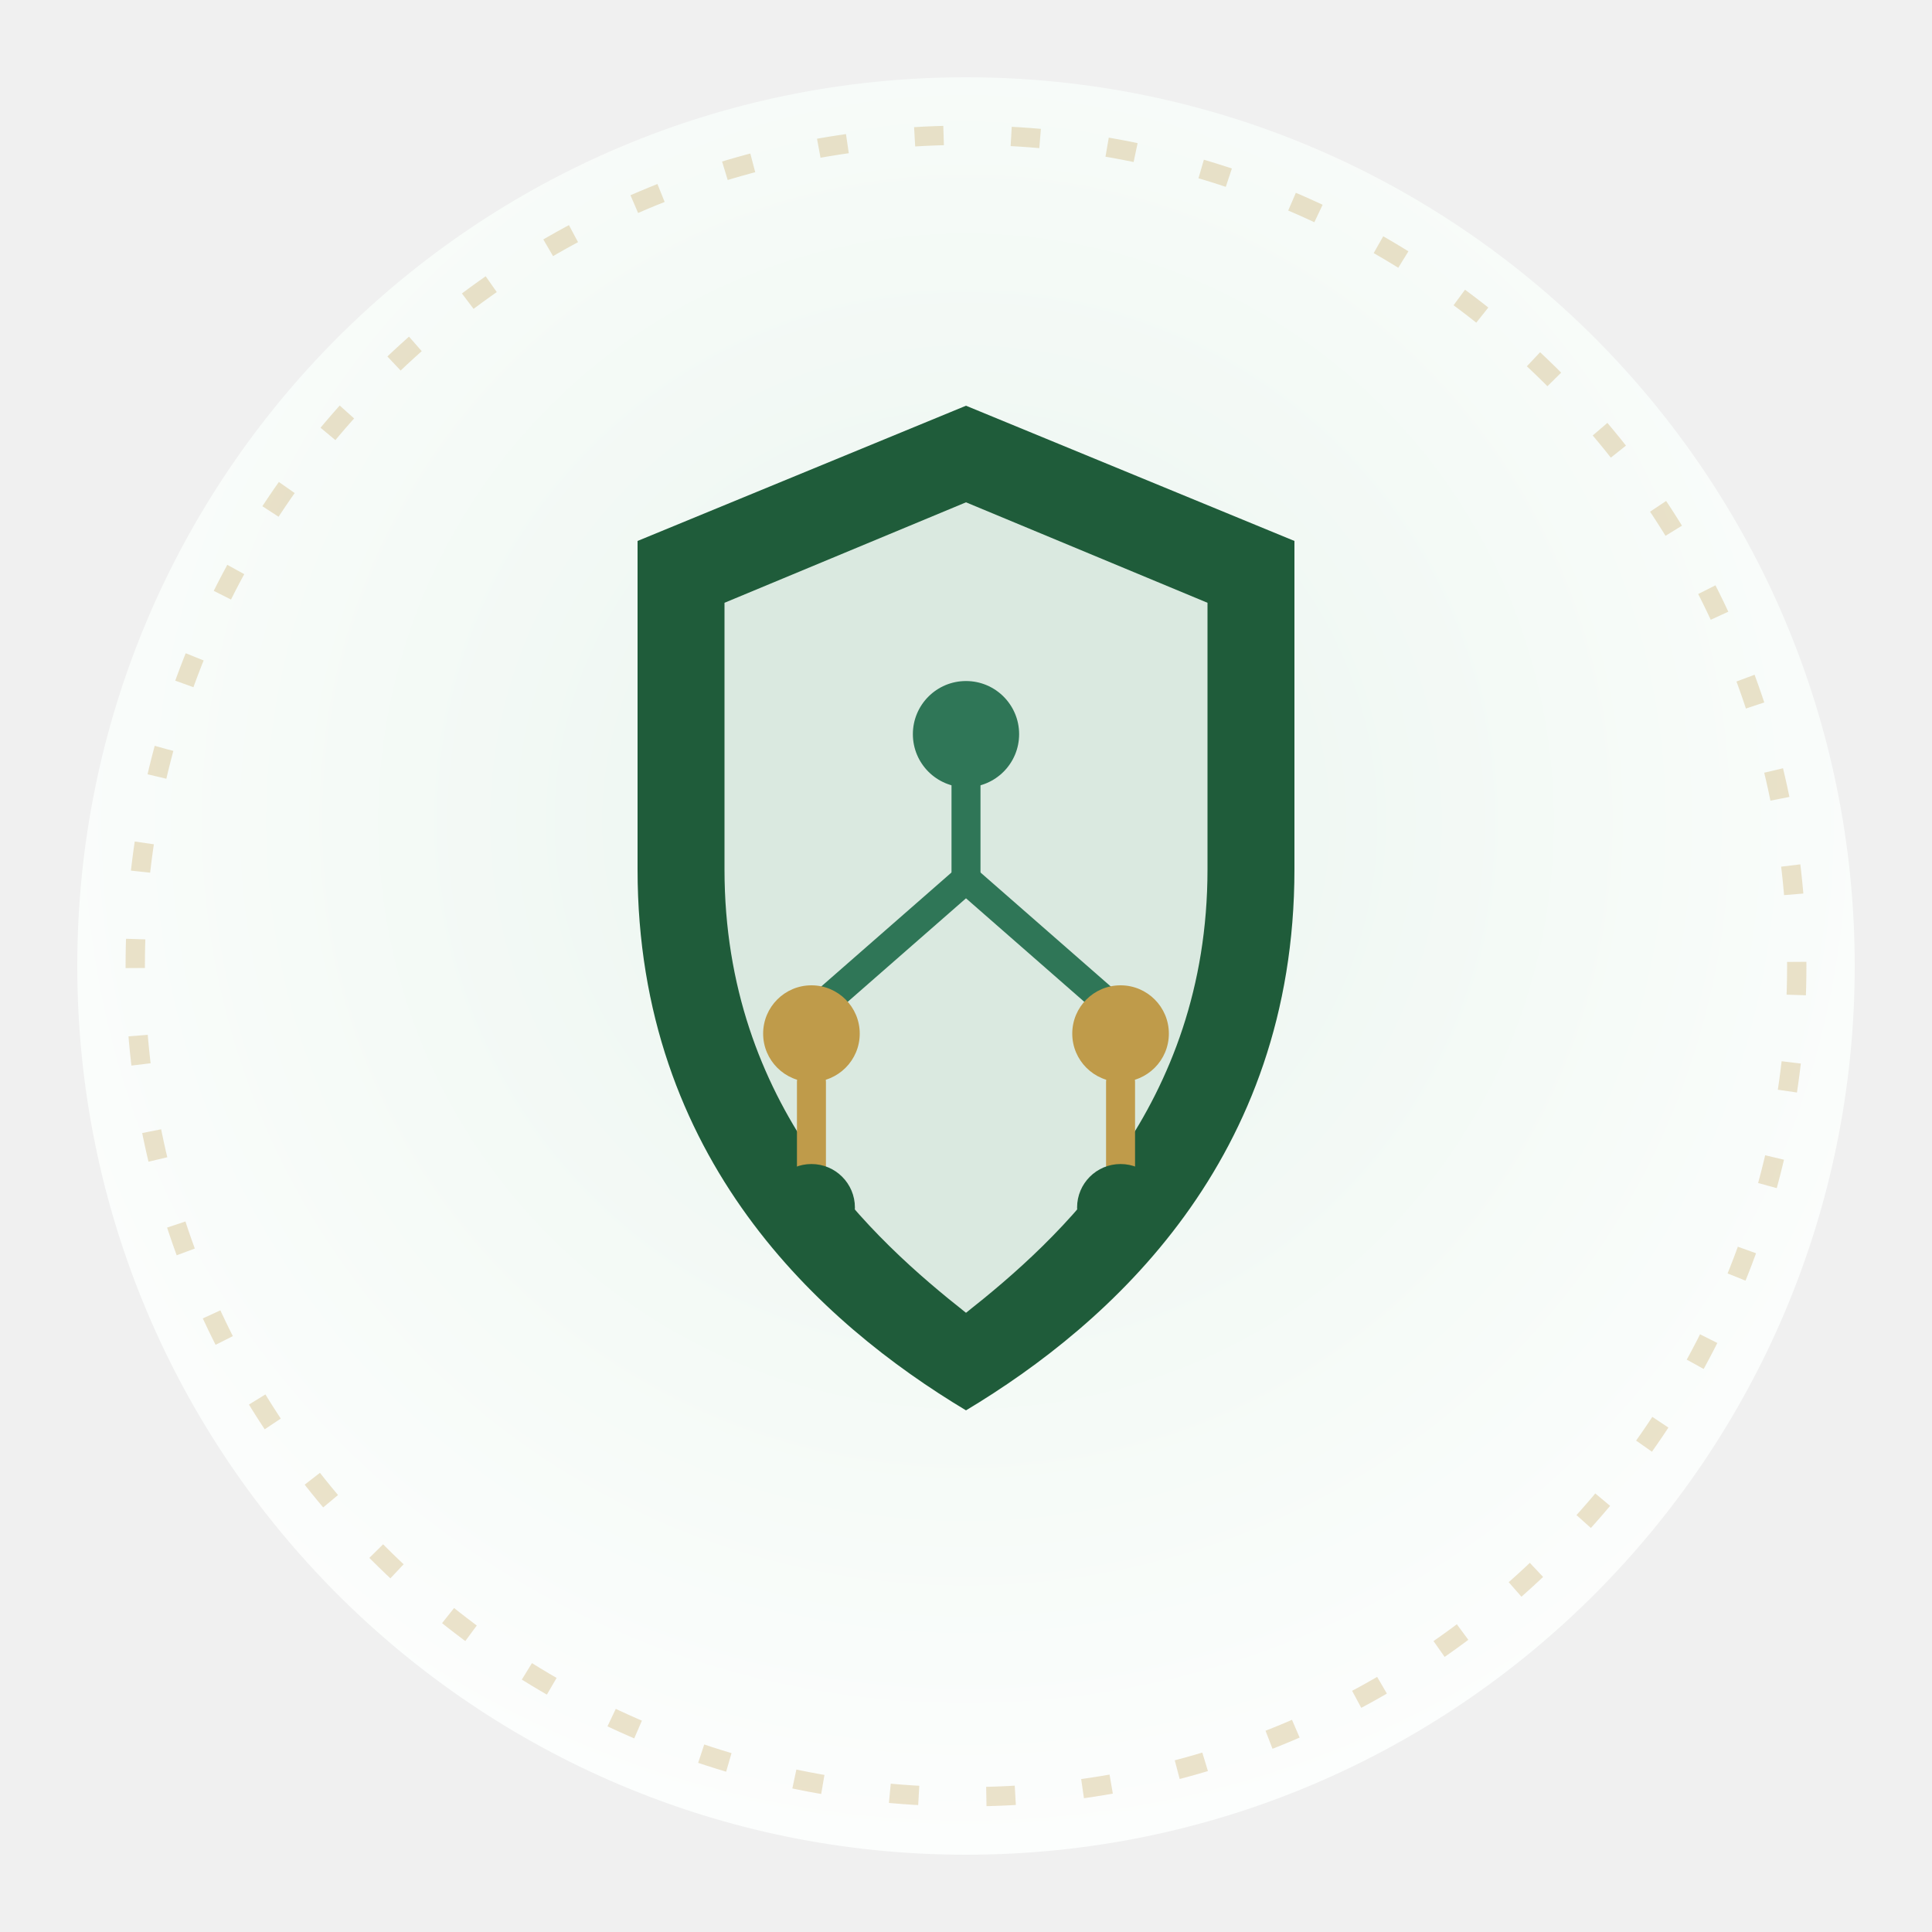
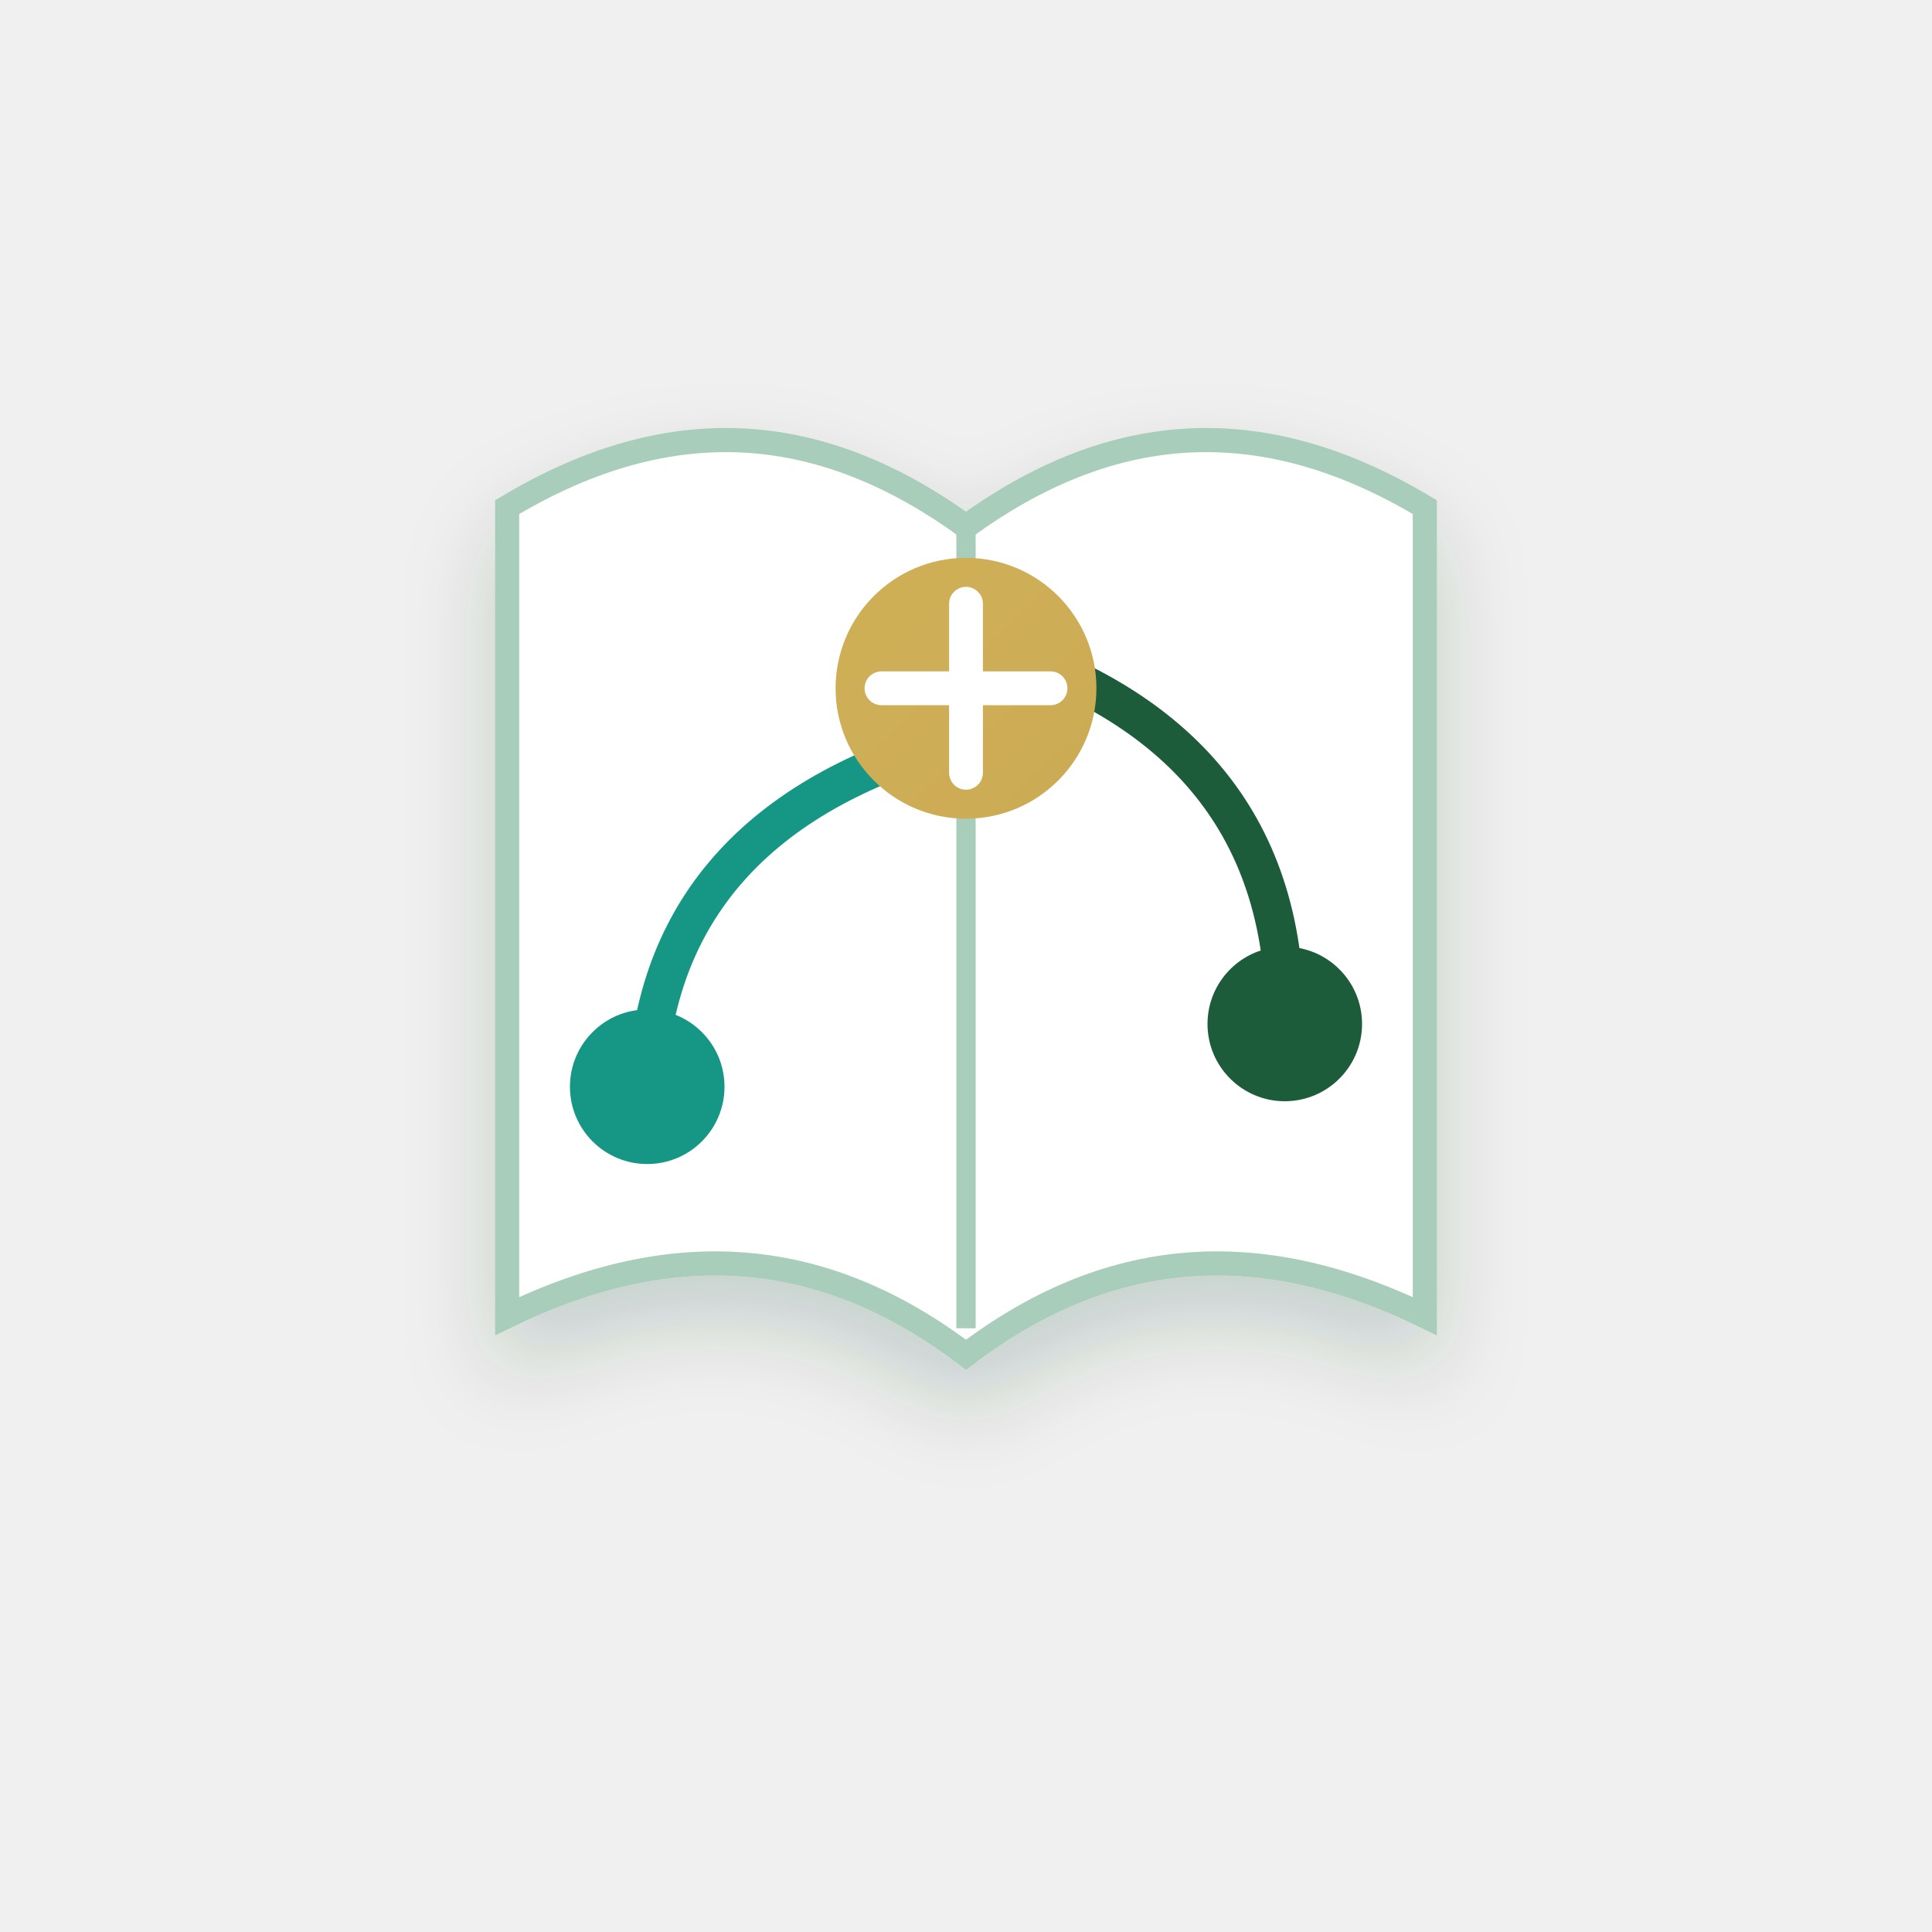
- <svg xmlns="http://www.w3.org/2000/svg" viewBox="0 0 200 200">
+ <svg xmlns="http://www.w3.org/2000/svg" width="800" height="800" viewBox="0 0 800 800" fill="none" role="img" aria-labelledby="title-emergency-strategic-framework">
  <defs>
-     <radialGradient id="bg2" cx="50%" cy="42%" r="65%">
-       <stop offset="0%" stop-color="#EAF5EE" />
-       <stop offset="100%" stop-color="#FFFFFF" />
-     </radialGradient>
+     <linearGradient id="g-emergency-strategic-framework" x1="120" y1="100" x2="680" y2="700" gradientUnits="userSpaceOnUse">
+       <stop stop-color="#2F7657" />
+       <stop offset="1" stop-color="#1F5C3A" />
+     </linearGradient>
+     <linearGradient id="gold-emergency-strategic-framework" x1="160" y1="120" x2="680" y2="680" gradientUnits="userSpaceOnUse">
+       <stop stop-color="#D6B85D" />
+       <stop offset="1" stop-color="#BF9B4A" />
+     </linearGradient>
+     <linearGradient id="teal-emergency-strategic-framework" x1="120" y1="180" x2="670" y2="650" gradientUnits="userSpaceOnUse">
+       <stop stop-color="#28B4A5" />
+       <stop offset="1" stop-color="#159684" />
+     </linearGradient>
+     <filter id="shadow-emergency-strategic-framework" x="-20%" y="-20%" width="140%" height="150%" color-interpolation-filters="sRGB">
+       <feDropShadow dx="0" dy="18" stdDeviation="18" flood-color="#0B3F2D" flood-opacity="0.18" />
+     </filter>
+     <filter id="soft-emergency-strategic-framework" x="-30%" y="-30%" width="160%" height="160%">
+       <feGaussianBlur stdDeviation="10" />
+     </filter>
  </defs>
-   <circle cx="100" cy="100" r="92" fill="url(#bg2)" />
-   <circle cx="100" cy="100" r="86" fill="none" stroke="#BF9B4A" stroke-opacity="0.28" stroke-width="2" stroke-dasharray="3 7" />
-   <path d="M100 42l34 14v34c0 30-19 47-34 56-15-9-34-26-34-56V56z" fill="#1F5C3A" />
-   <path d="M100 52l25 10.4v27.6c0 24.5-15.5 38.4-25 45.9-9.5-7.5-25-21.4-25-45.9V62.4z" fill="#EAF5EE" opacity="0.92" />
-   <circle cx="100" cy="76" r="5.5" fill="#2F7657" />
-   <path d="M100 81v10" stroke="#2F7657" stroke-width="3" stroke-linecap="round" />
-   <path d="M100 91l-16 14M100 91l16 14" stroke="#2F7657" stroke-width="3" fill="none" stroke-linecap="round" />
-   <circle cx="84" cy="107" r="5" fill="#BF9B4A" />
-   <circle cx="116" cy="107" r="5" fill="#BF9B4A" />
-   <path d="M84 112v9M116 112v9" stroke="#BF9B4A" stroke-width="3" stroke-linecap="round" />
-   <circle cx="84" cy="125" r="4.5" fill="#1F5C3A" />
-   <circle cx="116" cy="125" r="4.5" fill="#1F5C3A" />
+   <g filter="url(#shadow-emergency-strategic-framework)">
+     <path d="M210 210c70-42 132-34 190 8 58-42 120-50 190-8v335c-70-34-132-28-190 16-58-44-120-50-190-16V210Z" fill="white" stroke="#A9CDBB" stroke-width="10" />
+     <path d="M400 220v330" stroke="#A9CDBB" stroke-width="8" />
+     <path d="M400 265c88 24 132 76 132 156" stroke="#1F5C3A" stroke-width="16" stroke-linecap="round" />
+     <path d="M400 305c-84 22-128 70-132 142" stroke="#159684" stroke-width="16" stroke-linecap="round" />
+     <circle cx="400" cy="285" r="54" fill="url(#gold-emergency-strategic-framework)" />
+     <path d="M400 250v70M365 285h70" stroke="white" stroke-width="14" stroke-linecap="round" />
+     <circle cx="532" cy="424" r="32" fill="#1F5C3A" />
+     <circle cx="268" cy="450" r="32" fill="#159684" />
+   </g>
</svg>
